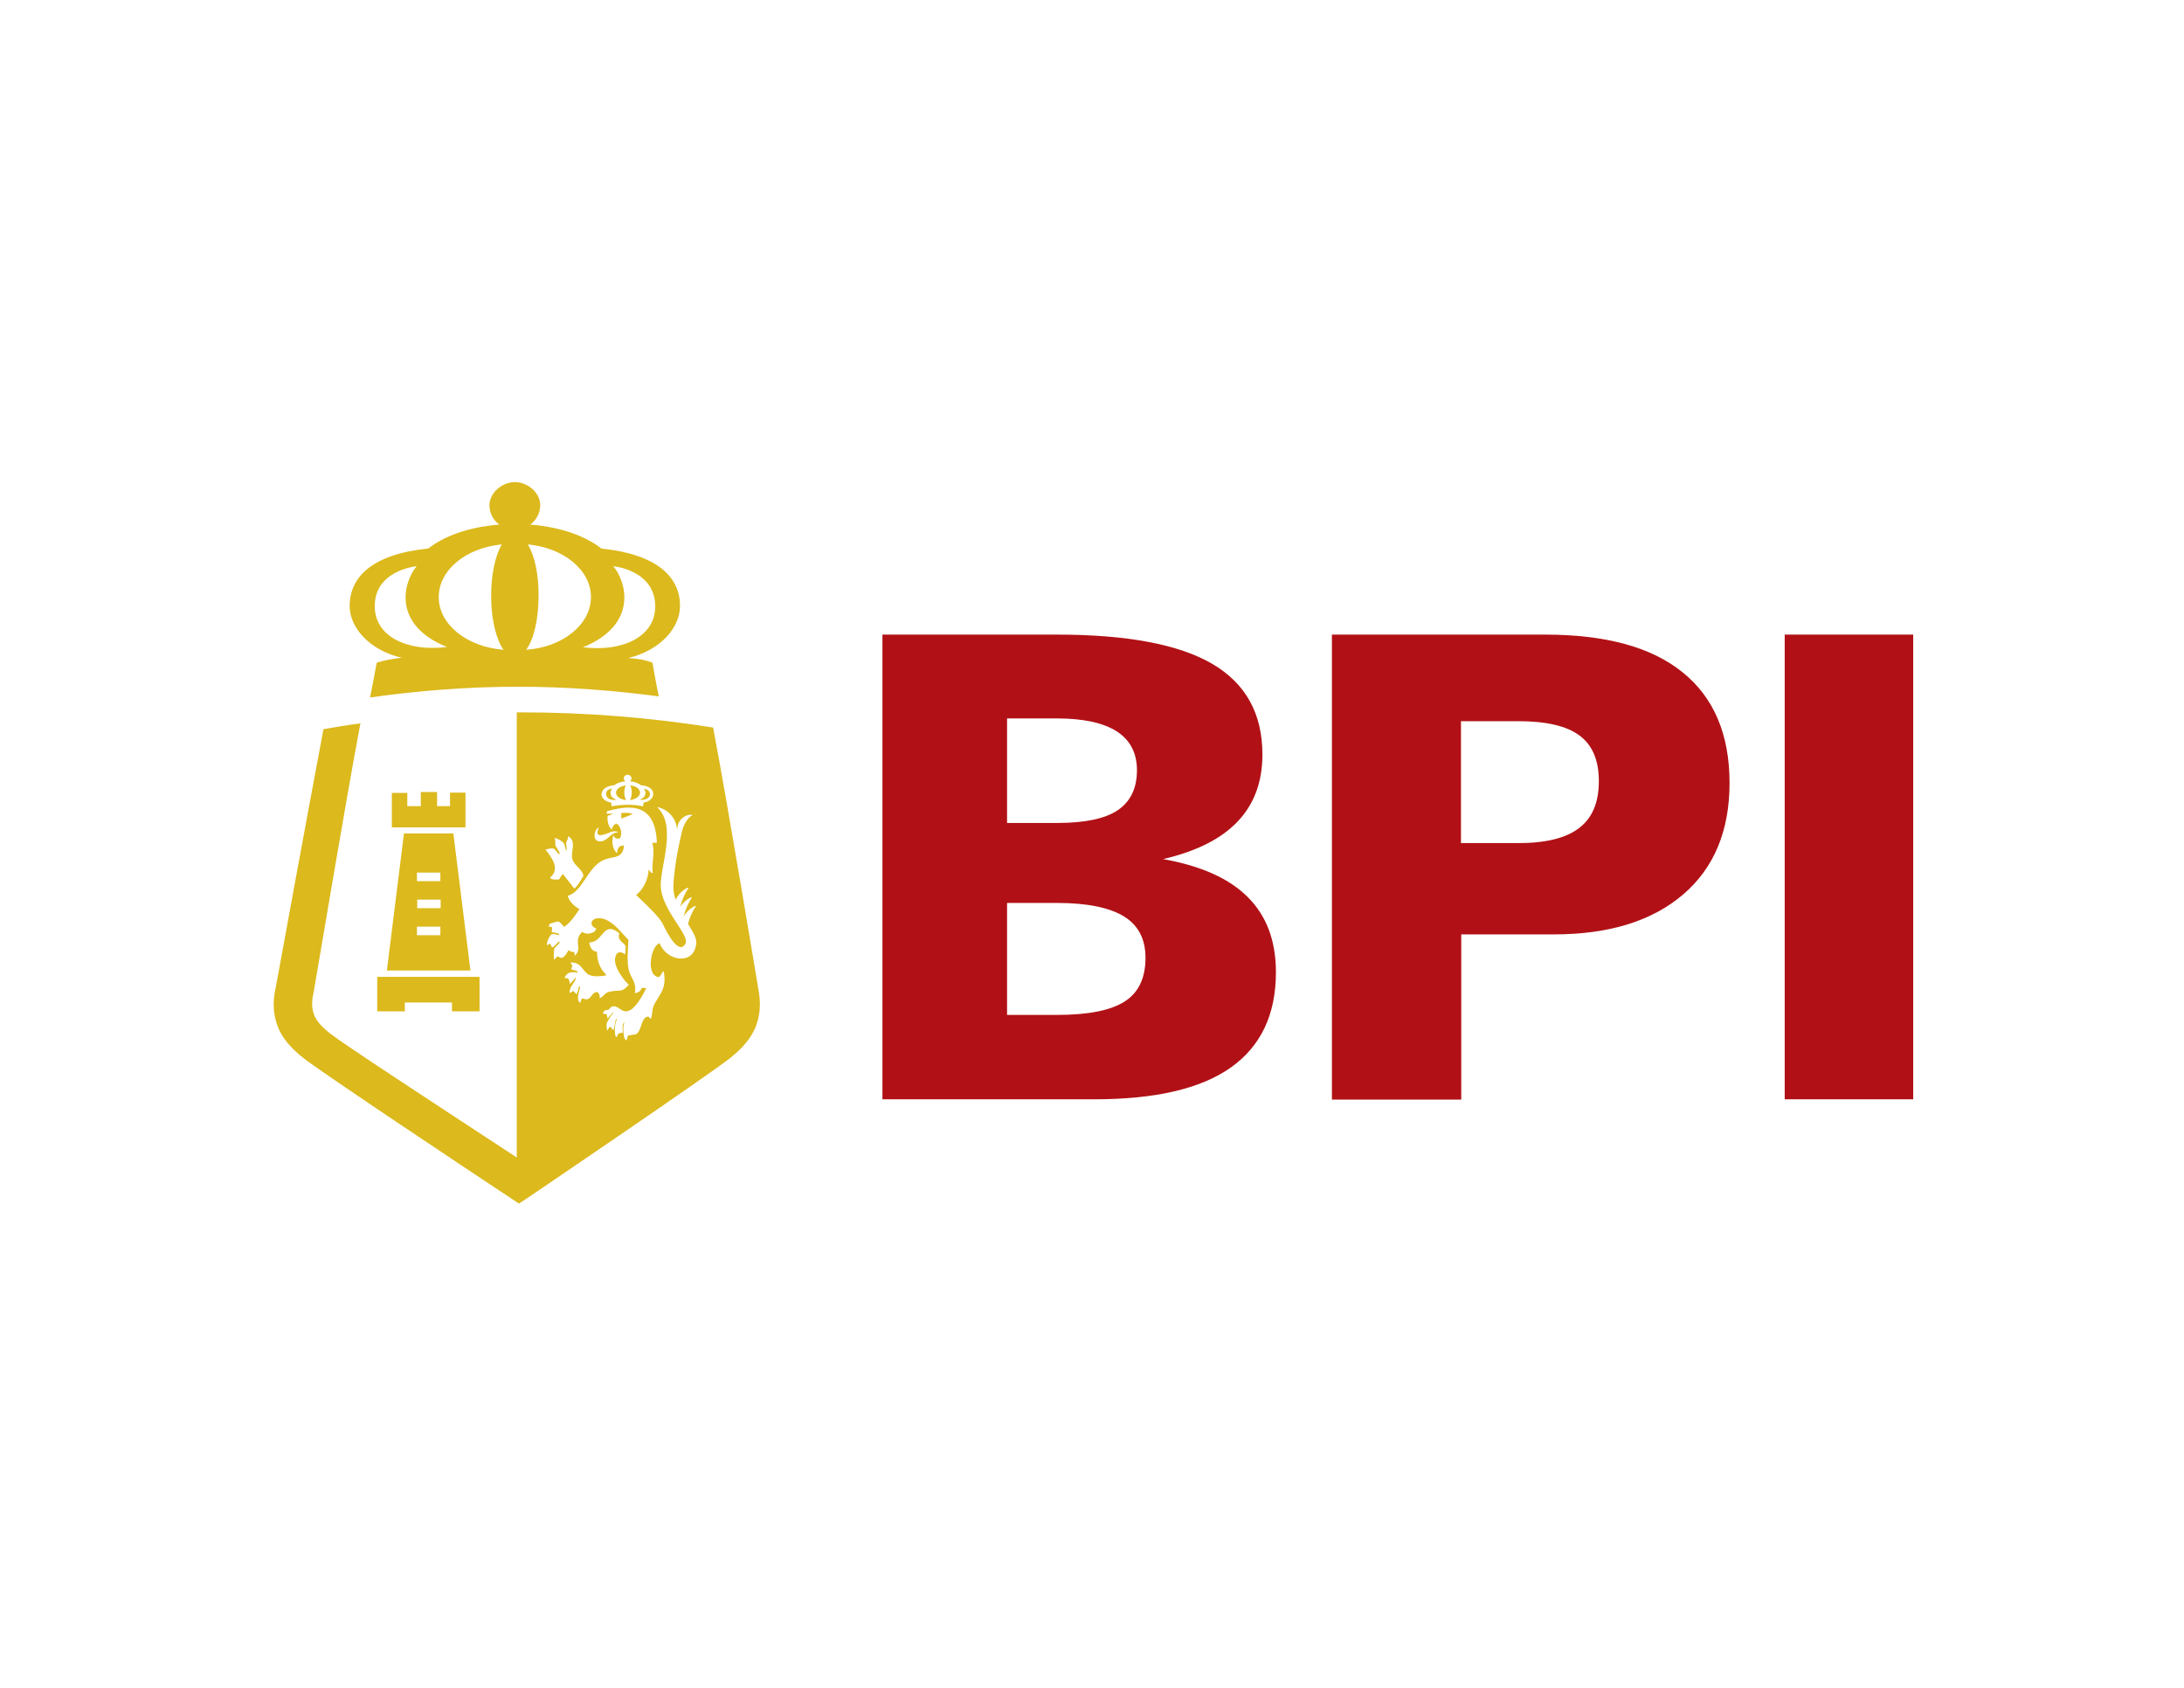
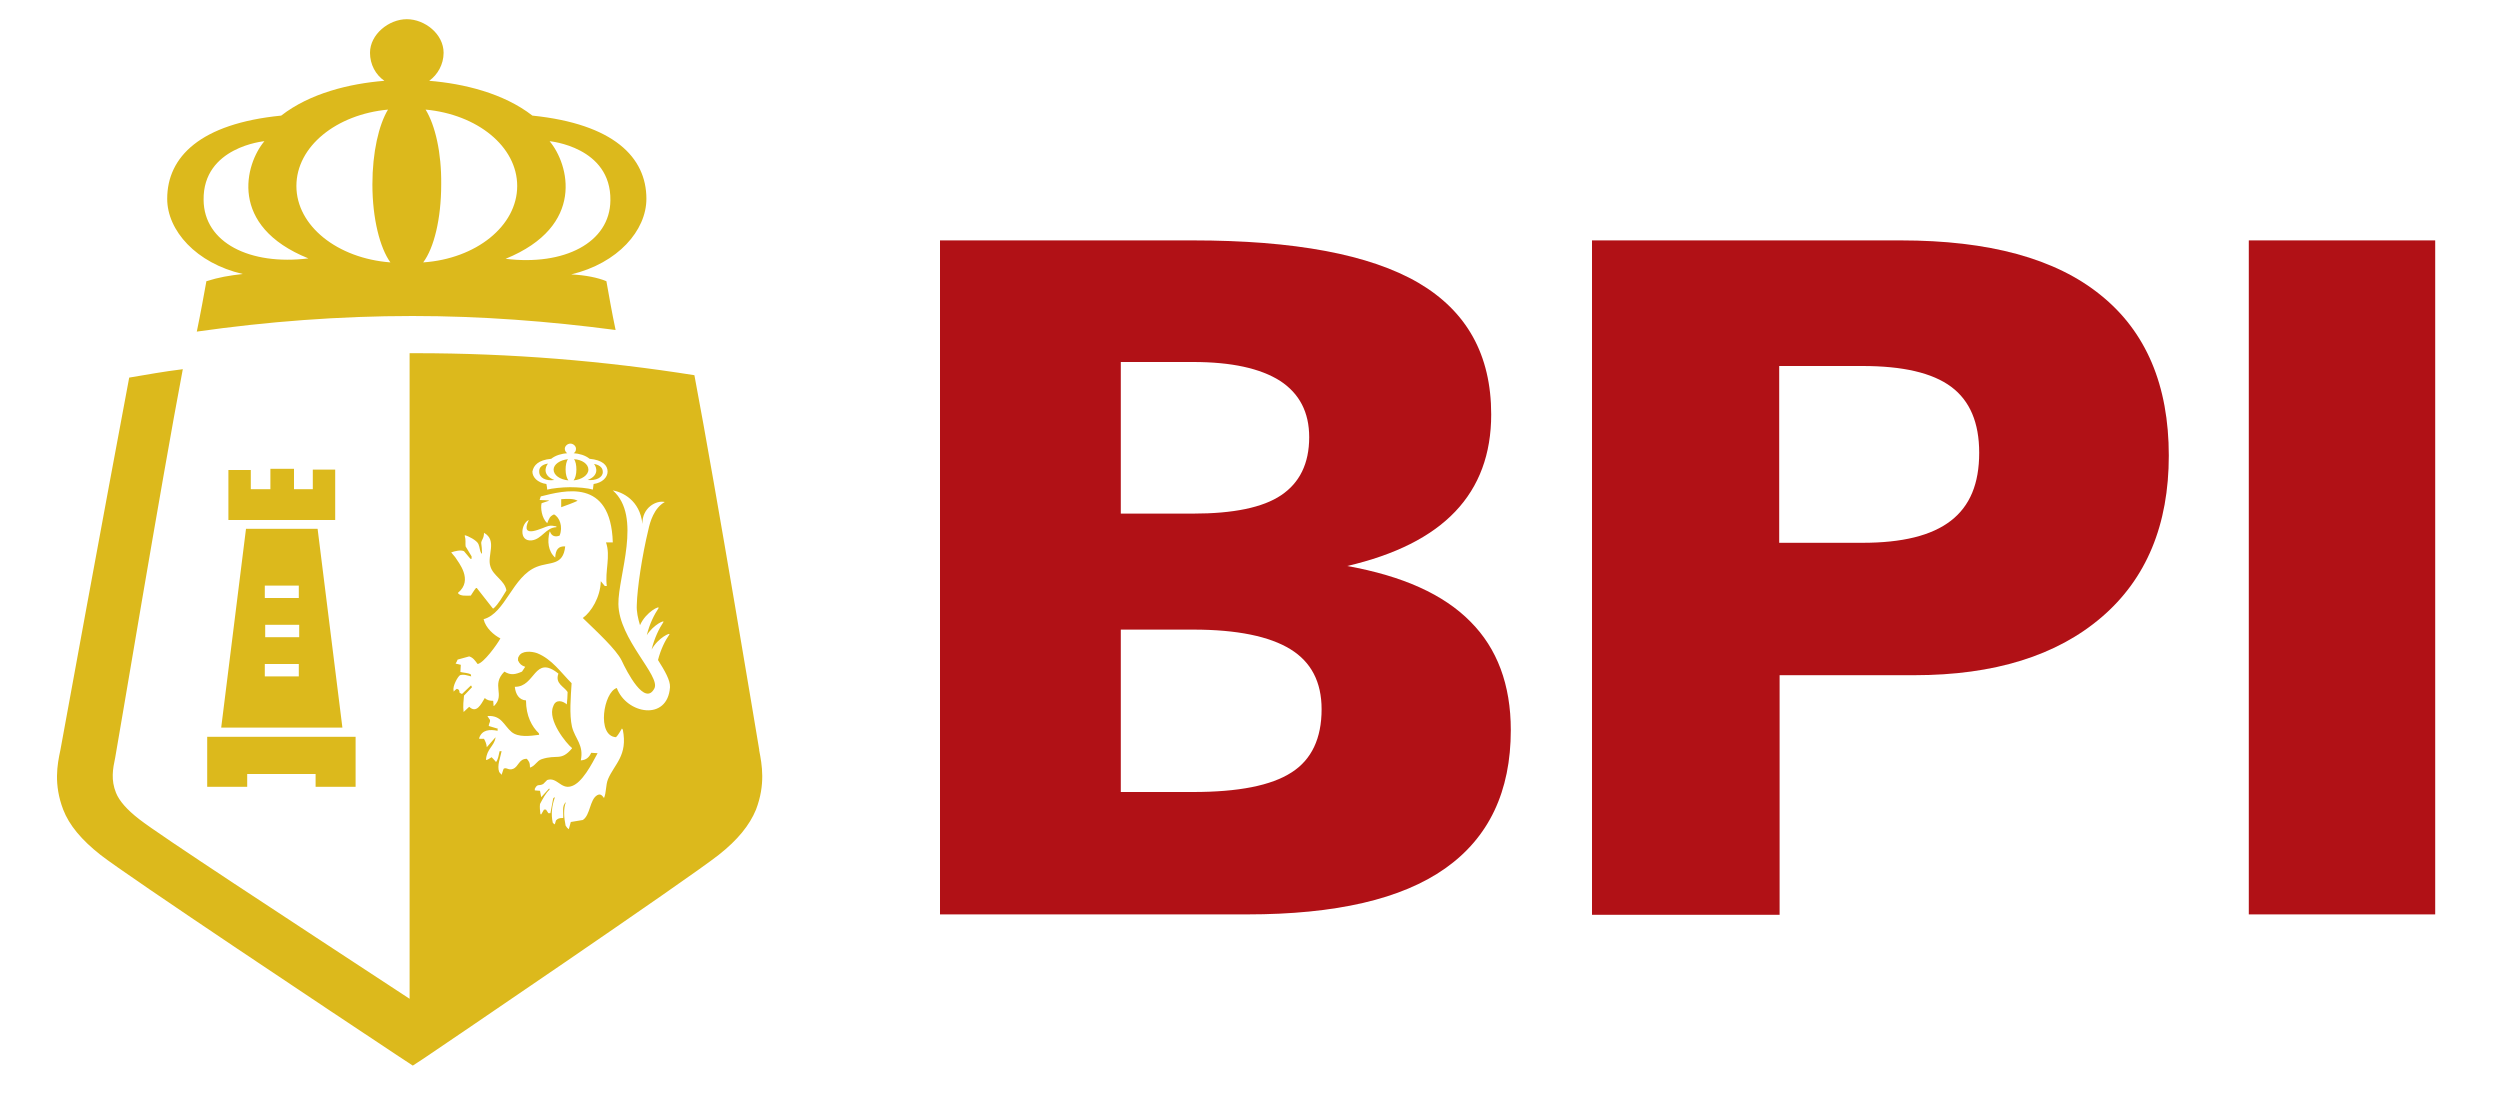
- <svg xmlns="http://www.w3.org/2000/svg" version="1.1" id="Layer_1" x="0px" y="0px" viewBox="0 0 792 612" style="enable-background:new 0 0 792 612;" xml:space="preserve">
+ <svg xmlns="http://www.w3.org/2000/svg" version="1.1" id="Layer_1" x="0px" y="0px" viewBox="85 170 625 275" style="enable-background:new 85 170 625 275;" xml:space="preserve">
  <style type="text/css">
	.st0{fill:#B11116;}
	.st1{fill-rule:evenodd;clip-rule:evenodd;fill:#DCB91C;}
</style>
  <g>
    <path class="st0" d="M320,398.6V230.1h63.2c25.4,0,44.2,3.5,56.4,10.6c12.1,7.1,18.2,18,18.2,32.9c0,9.9-3,18-9,24.3   c-6,6.3-15,10.8-27,13.6c13.9,2.5,24.1,7.1,30.8,13.9c6.7,6.7,10.1,15.8,10.1,27.1c0,15.4-5.5,26.9-16.4,34.6   c-10.9,7.7-27.4,11.5-49.5,11.5H320z M365.2,298.4h18.1c10,0,17.4-1.5,22-4.6c4.6-3.1,7-7.9,7-14.5c0-6.2-2.4-10.9-7.3-14.1   c-4.9-3.1-12.1-4.7-21.7-4.7h-18.1V298.4z M365.2,368h18.1c11.3,0,19.5-1.6,24.6-4.9c5-3.2,7.5-8.5,7.5-15.8c0-6.8-2.6-11.8-7.8-15   c-5.2-3.2-13.3-4.9-24.3-4.9h-18.1V368z" />
    <path class="st0" d="M483,398.6V230.1h77.2c22,0,38.7,4.5,50,13.7c11.3,9.1,17,22.5,17,40.1c0,17.3-5.6,30.8-16.8,40.4   c-11.2,9.6-26.8,14.5-46.8,14.5h-33.7v59.9H483z M529.8,305.7h20.8c10,0,17.3-1.8,22.1-5.5c4.8-3.7,7.1-9.3,7.1-17   c0-7.5-2.3-13-7-16.5c-4.7-3.5-12.1-5.2-22.2-5.2h-20.8V305.7z" />
    <path class="st0" d="M647.2,398.6V230.1h46.6v168.5H647.2z" />
    <g>
      <g>
        <path class="st1" d="M100.8,372.4c1.5,3.9,4.6,7.6,9.3,11.3c6.9,5.4,58.9,40,74.6,50.4l3.5,2.3l2.9-1.9     c2.7-1.8,65.9-44.7,73.6-50.8c4.7-3.7,7.7-7.4,9.3-11.3c2.4-6.3,1.5-11.2,0.8-14.8l0-0.2c-0.3-1.7-10.6-64-16.2-93.6     c-22.7-3.6-45.9-5.5-69.6-5.5c-0.5,0-1,0-1.6,0v161.4c-31.7-20.8-62.5-40.9-67.6-44.9c-3.1-2.4-5-4.6-5.8-6.6     c-1.3-3.2-0.8-6-0.2-8.8c0.4-1.9,11.5-68.7,16.9-97.1c-4.9,0.6-8.6,1.3-13.4,2.1c-5.6,29.7-16.9,91.3-17.2,93.1     C99.3,361.2,98.4,366.1,100.8,372.4z M142.1,287.5h5.6v3.2v1.6h4.9v-5.1h5.9v5.1h4.7v-4.9h5.6V300h-26.7V287.5z M146.5,302.2     h17.9l6.2,49.7h-30.3L146.5,302.2z M136.9,354.2h37v12.5h-10v-3.2h-17.1v3.2h-10V354.2z M151.3,329.3h8.5v-3.1h-8.5V329.3z      M159.7,316.4h-8.5v3.1h8.5V316.4z M151.2,339.1h8.5V336h-8.5V339.1z M145.7,238.5c-3.5,0.4-5.9,0.8-9.1,1.8     c-0.5,2.8-1.5,8.3-2.4,12.6c17.6-2.5,35.6-3.9,53.9-3.9c17.2,0,34.1,1.3,50.8,3.5c-0.9-4.2-1.8-9.4-2.3-12.2     c-2.2-0.9-5.1-1.5-8.8-1.7c11.7-2.8,18.8-11,18.8-18.9c0-10.4-8.2-18.7-28.5-20.8c-7.2-5.6-17.2-8-25.8-8.7     c2.1-1.5,3.6-4.1,3.6-7c0-4.7-4.7-8.4-9.2-8.4c-4.5,0-9.2,3.8-9.2,8.4c0,2.9,1.4,5.5,3.6,7c-8.7,0.7-18.6,3.1-25.8,8.7     c-20.2,2-28.5,10.3-28.5,20.8C126.8,227.6,134,235.8,145.7,238.5z M222.4,205.3c0,0,15.4,1.4,15.2,14.8     c-0.1,10.6-11.6,16.4-26.2,14.6C231.5,226.5,227.2,211,222.4,205.3z M191.4,197.4c12.9,1.2,22.9,9.2,22.9,19.1     c0,10-10.3,18.2-23.5,19.1c2.7-3.6,4.5-10.9,4.5-19.5C195.4,208.2,193.8,201.3,191.4,197.4z M182,197.4     c-2.3,3.8-3.9,10.7-3.9,18.7c0,8.6,1.9,15.9,4.5,19.5c-13.2-1-23.5-9.1-23.5-19.1C159.1,206.6,169.1,198.6,182,197.4z      M151.1,205.3c-4.8,5.7-9.1,21.2,11,29.3c-14.6,1.8-26.1-3.9-26.2-14.6C135.7,206.7,151.1,205.3,151.1,205.3z M227.2,377.3     c0.2-0.6,0.3-1.2,0.5-1.8c1-0.2,2-0.3,3-0.5c1.9-1.2,1.7-5.1,3.6-6.2c0.9-0.5,1.3,0.2,1.7,0.7c0.6-1.3,0.4-3.2,1-4.7     c1.6-3.8,5-5.9,3.7-12.4c-0.1-0.1-0.2-0.2-0.2-0.3c-0.6,0.9-0.8,1.5-1.5,2.2c-4.9-0.3-3.1-11.3,0.2-12.3     c2.4,6.5,12.7,8.4,13.3-0.2c0.1-1.7-1.3-4.1-3-6.8c0.7-2.7,1.8-4.9,2.8-6.3c0.6-0.8-2.8,0.7-4.4,3.7c0.7-2.9,1.9-5.3,2.9-6.8     c0.6-0.8-2.4,0.5-4.1,3.2c0.7-2.9,1.9-5.2,2.9-6.7c0.6-0.9-3.1,0.8-4.6,4.2c-0.5-1.7-0.9-3.4-0.8-5.1c0.1-4.1,1.3-12.2,2.9-18.8     c0.4-1.9,1.4-5.4,4.1-6.9c-2.1-0.5-5.7,1.4-5.6,5.5c-0.6-6-5.1-8-7.4-8.4c7.4,6.5,1.3,21.4,1.4,28.4c0.1,8.8,10.6,18,9,21.1     c-2.4,4.6-6.9-4.2-8.2-7c-1.4-2.8-6.2-7.2-9.7-10.6c2.1-1.5,4.4-5.2,4.5-9.2c0.3,0.4,0.7,0.8,1,1.2c0.1,0,0.3,0,0.5,0     c-0.5-3.7,1-7.5-0.2-10.9c0.6,0,1.1,0,1.7,0c-0.5-16.3-12.3-12.9-18-11.5c-0.1,0.3-0.2,0.6-0.3,0.9c0.8,0,1.5,0.1,2.3,0.1     c0,0.1,0,0.1,0,0.1c-0.6,0.2-1.2,0.4-1.8,0.6c-0.3,1.1,0,3.7,1.4,5c0.5-1.2,0.6-1.7,1.7-2.2c1.4,0.7,2.3,3.1,1.4,5.3     c-1,0.4-2,0.2-2.4-1c0,0-0.1,0-0.1,0c-0.6,2.4-0.4,4.9,1.4,6.5c0.1-2,0.8-2.9,2.5-2.8c-0.5,4.9-3.8,3.8-7.1,5.1     c-6.1,2.4-7.8,11.6-13.3,13.1c0.5,2.2,2.6,4,4.2,4.8c-0.8,1.5-4.2,6.2-5.7,6.4c-0.6-0.8-1.1-1.6-2.1-1.9c-1,0.3-1.9,0.5-2.9,0.8     c-0.1,0.3-0.3,0.7-0.5,1c0.4,0.1,0.8,0.2,1.3,0.3c0,0.6-0.1,1.2-0.1,1.8c0.8,0.2,1.9,0.2,2.6,0.6c0,0.2,0.1,0.3,0.1,0.5     c-0.9-0.2-1.8-0.6-2.8-0.3c-0.6,0.4-1.9,2.8-1.6,3.8c0,0.1,0,0.2,0,0.3c0.3-0.3,0.5-0.5,0.8-0.7c0.6,0.2,0.6,0.3,0.7,1     c0.2,0.1,0.4,0.2,0.6,0.3c0.7-0.7,1.5-1.4,2.2-2.1c0,0,0.1,0,0.1,0c0.1,0.1,0.1,0.3,0.2,0.4c-0.7,0.7-1.3,1.4-2,2.1     c-0.1,1.2-0.3,2.5-0.1,4.1c0.5-0.4,0.9-0.9,1.4-1.3c1.8,1.7,2.9-0.5,3.9-2.2c0.6,0.6,1.3,0.7,2.1,0.7c0,0.4,0.1,0.9,0.1,1.3     c0,0,0.1,0,0.1,0c2.9-2.8-0.8-5.2,2.6-8.6c1.6,1,2.8,0.7,4.4,0c0.3-0.4,0.5-0.8,0.8-1.2c-0.9-0.3-1.4-0.7-1.8-1.6     c0-0.6,0-0.7,0.2-1c0.7-1.5,3.2-1.3,4.6-0.8c3.7,1.5,5.9,4.8,8.6,7.5c-0.2,3.4-0.6,7.8,0.1,10.9c0.8,3.1,3,4.5,2.2,8.4     c1.4-0.1,2.1-0.8,2.6-1.9c0.5,0,1.1,0.1,1.6,0.1c-1.4,2.6-3.9,7.6-6.7,8.3c-2.5,0.7-3.5-2.4-5.9-1.6c-0.3,0.3-0.7,0.7-1,1     c-1.1,0.6-1.4-0.2-2.1,1.2c0,0.1,0,0.3,0,0.4c0.4,0,0.8,0.1,1.3,0.1c0.1,0.5,0.2,1.1,0.3,1.6c0.7-0.7,1.3-1.5,2-2.2     c0,0.1,0.1,0.2,0.1,0.3c-1,0.9-1.7,2.3-2.4,3.6c-0.1,0.9,0,1.6,0.1,2.5c0.1,0.1,0.1,0.1,0.2,0.1c0.2-0.4,0.5-0.8,0.7-1.2     c0.2,0,0.3,0,0.5,0c0.2,0.3,0.4,0.6,0.6,0.9c0.2,0,0.3,0,0.5,0c0.2-1.2,0.5-2.5,0.7-3.7c0.1-0.1,0.2-0.2,0.3-0.3     c0,0.1,0.1,0.1,0.1,0.1c-0.7,2-1,4.1-0.5,6.3c0.1,0.1,0.3,0.3,0.5,0.4c0.1-0.3,0.2-0.7,0.3-1c0.5-0.5,0.8-0.6,1.8-0.6     c0.1-1.6-0.4-3,0.7-4c-0.7,1.6-0.5,4-0.1,5.9C226.7,376.9,226.9,377.1,227.2,377.3 M225.3,296.8c0-0.7,0-1.3,0-2     c1.4-0.1,3.2-0.2,4.1,0.4C228.1,295.8,226.7,296.3,225.3,296.8z M228,357.1c0,0,0-0.1,0-0.1c-1.4-1.1-6.2-7-4.7-10.4     c0.6-1.9,2.4-1.4,3.4-0.5c0.1-1,0.2-2.1,0.2-3.1c-0.9-1.4-3.2-2.1-2.3-4.6c-6.1-4.9-5.7,3.4-10.9,3.3c0.2,1.9,1.1,3.3,2.8,3.4     c0,3.9,1.5,6.6,3.2,8.2c0,0.1,0.1,0.3,0.1,0.4c-2.3,0.3-5.2,0.7-6.9-0.7c-2-1.7-2.5-4.2-6-4c0,0.1,0,0.1,0,0.1     c0.2,0.3,0.4,0.6,0.6,0.9c0.1,0.5-0.2,0.7-0.3,1.3c0,0,0,0.1,0,0.2c0.7,0.2,1.3,0.4,2,0.6c0.1,0,0.1,0,0.2,0c0,0.2,0,0.4,0,0.6     c-1.9-0.4-3.9-0.3-4.6,1.8c0,0.1,0,0.1,0,0.2c0.4,0,0.8,0,1.2,0c0.3,0.6,0.6,1.1,0.7,2.1c0.7-0.8,1.4-1.6,2.1-2.4     c0,0,0.1,0,0.1,0c-0.4,2.2-2.2,2.8-2.4,5.5c0,0.1,0,0.1,0,0.1c0.4,0,0.9-0.4,1.4-0.7c0.4,0.4,0.8,0.8,1.1,1.2     c0.5-0.5,0.7-1.8,0.9-2.7c0.2,0,0.3,0,0.5,0c-0.3,1.6-1.2,3.6-0.6,5.2c0.2,0.2,0.4,0.5,0.6,0.7c0.2-0.5,0.3-1,0.5-1.5     c0.7-0.5,1.2,0.5,2.4,0c1.4-0.6,1.4-2.5,3.4-2.5c0.5,0.6,0.8,0.9,0.8,2.2c1.3-0.4,1.7-1.7,2.9-2.1     C224.3,358.5,225.2,360.4,228,357.1z M217.9,305.1c2.6-0.3,3.5-3.2,6.2-3.3c0-0.1,0-0.1,0-0.2c-0.7-0.1-1.2-0.3-2-0.1     c-1.3,0.3-7.3,3.6-4.9-1.5C215.3,300.8,214.6,305.4,217.9,305.1z M199.5,318.2c0,0.1,0,0.1,0,0.1c0.6,0.8,2.1,0.6,3.2,0.6     c0.4-0.6,0.8-1.3,1.3-1.9c0.1,0,0.2,0,0.2,0c1.3,1.7,2.7,3.4,4,5.1c0.1,0,0.2,0,0.2,0c1.3-1.2,2.2-2.9,3.2-4.5     c-0.4-2.5-3.3-3.6-4-6c-0.9-2.7,1.8-6.5-1.6-8.4c0,1.4-0.6,1.7-0.7,2.5c0.1,0.8,0.2,1.6,0.2,2.4c0,0.1,0,0.2,0,0.3     c0,0-0.1,0-0.1,0c-0.5-0.6-0.4-1.5-0.8-2.4c-0.4-0.9-2.5-2-3.4-2.2c0,0.1,0,0.1,0,0.2c0.3,1,0.1,1.8,0.2,2.6     c0.5,0.8,1,1.7,1.5,2.5c0,0.2,0,0.4,0,0.6c-0.1,0-0.2,0-0.3,0c-0.5-0.6-1.1-1.3-1.6-1.9c-0.8-0.4-2.4,0-3.2,0.3     c0.3,0.4,0.7,0.8,1,1.2C199.6,310.6,203.4,315,199.5,318.2z M222.8,284.7c1.1-0.9,2.7-1.3,4-1.4c-0.3-0.2-0.6-0.6-0.6-1.1     c0-0.7,0.7-1.3,1.4-1.3c0.7,0,1.4,0.6,1.4,1.3c0,0.5-0.2,0.9-0.6,1.1c1.4,0.1,2.9,0.5,4,1.4c3.2,0.3,4.5,1.6,4.5,3.2     c0,1.4-1.3,2.8-3.5,3.1c-0.1,0.5-0.1,1.1-0.2,1.4c-1.3-0.4-3.7-0.6-5.7-0.6c-1.9,0-4.6,0.3-5.7,0.6c0-0.3-0.1-0.9-0.2-1.4     c-2.2-0.3-3.5-1.7-3.5-3.1C218.4,286.3,219.6,285,222.8,284.7z M235.7,288c0-1.8-2.2-2-2.2-2c0.7,0.8,1.3,2.9-1.6,4     C234,290.2,235.7,289.4,235.7,288z M232.1,287.4c0-1.4-1.6-2.5-3.6-2.6c0.4,0.5,0.6,1.5,0.6,2.6c0,1.2-0.3,2.2-0.7,2.7     C230.4,289.9,232.1,288.8,232.1,287.4z M227.1,290.1c-0.4-0.5-0.7-1.5-0.7-2.7c0-1.1,0.2-2.1,0.6-2.6c-2,0.2-3.6,1.3-3.6,2.6     C223.4,288.8,225,289.9,227.1,290.1z M223.6,290c-3-1.1-2.3-3.3-1.6-4.1c0,0-2.3,0.2-2.2,2C219.8,289.5,221.5,290.3,223.6,290z" />
      </g>
    </g>
  </g>
</svg>
